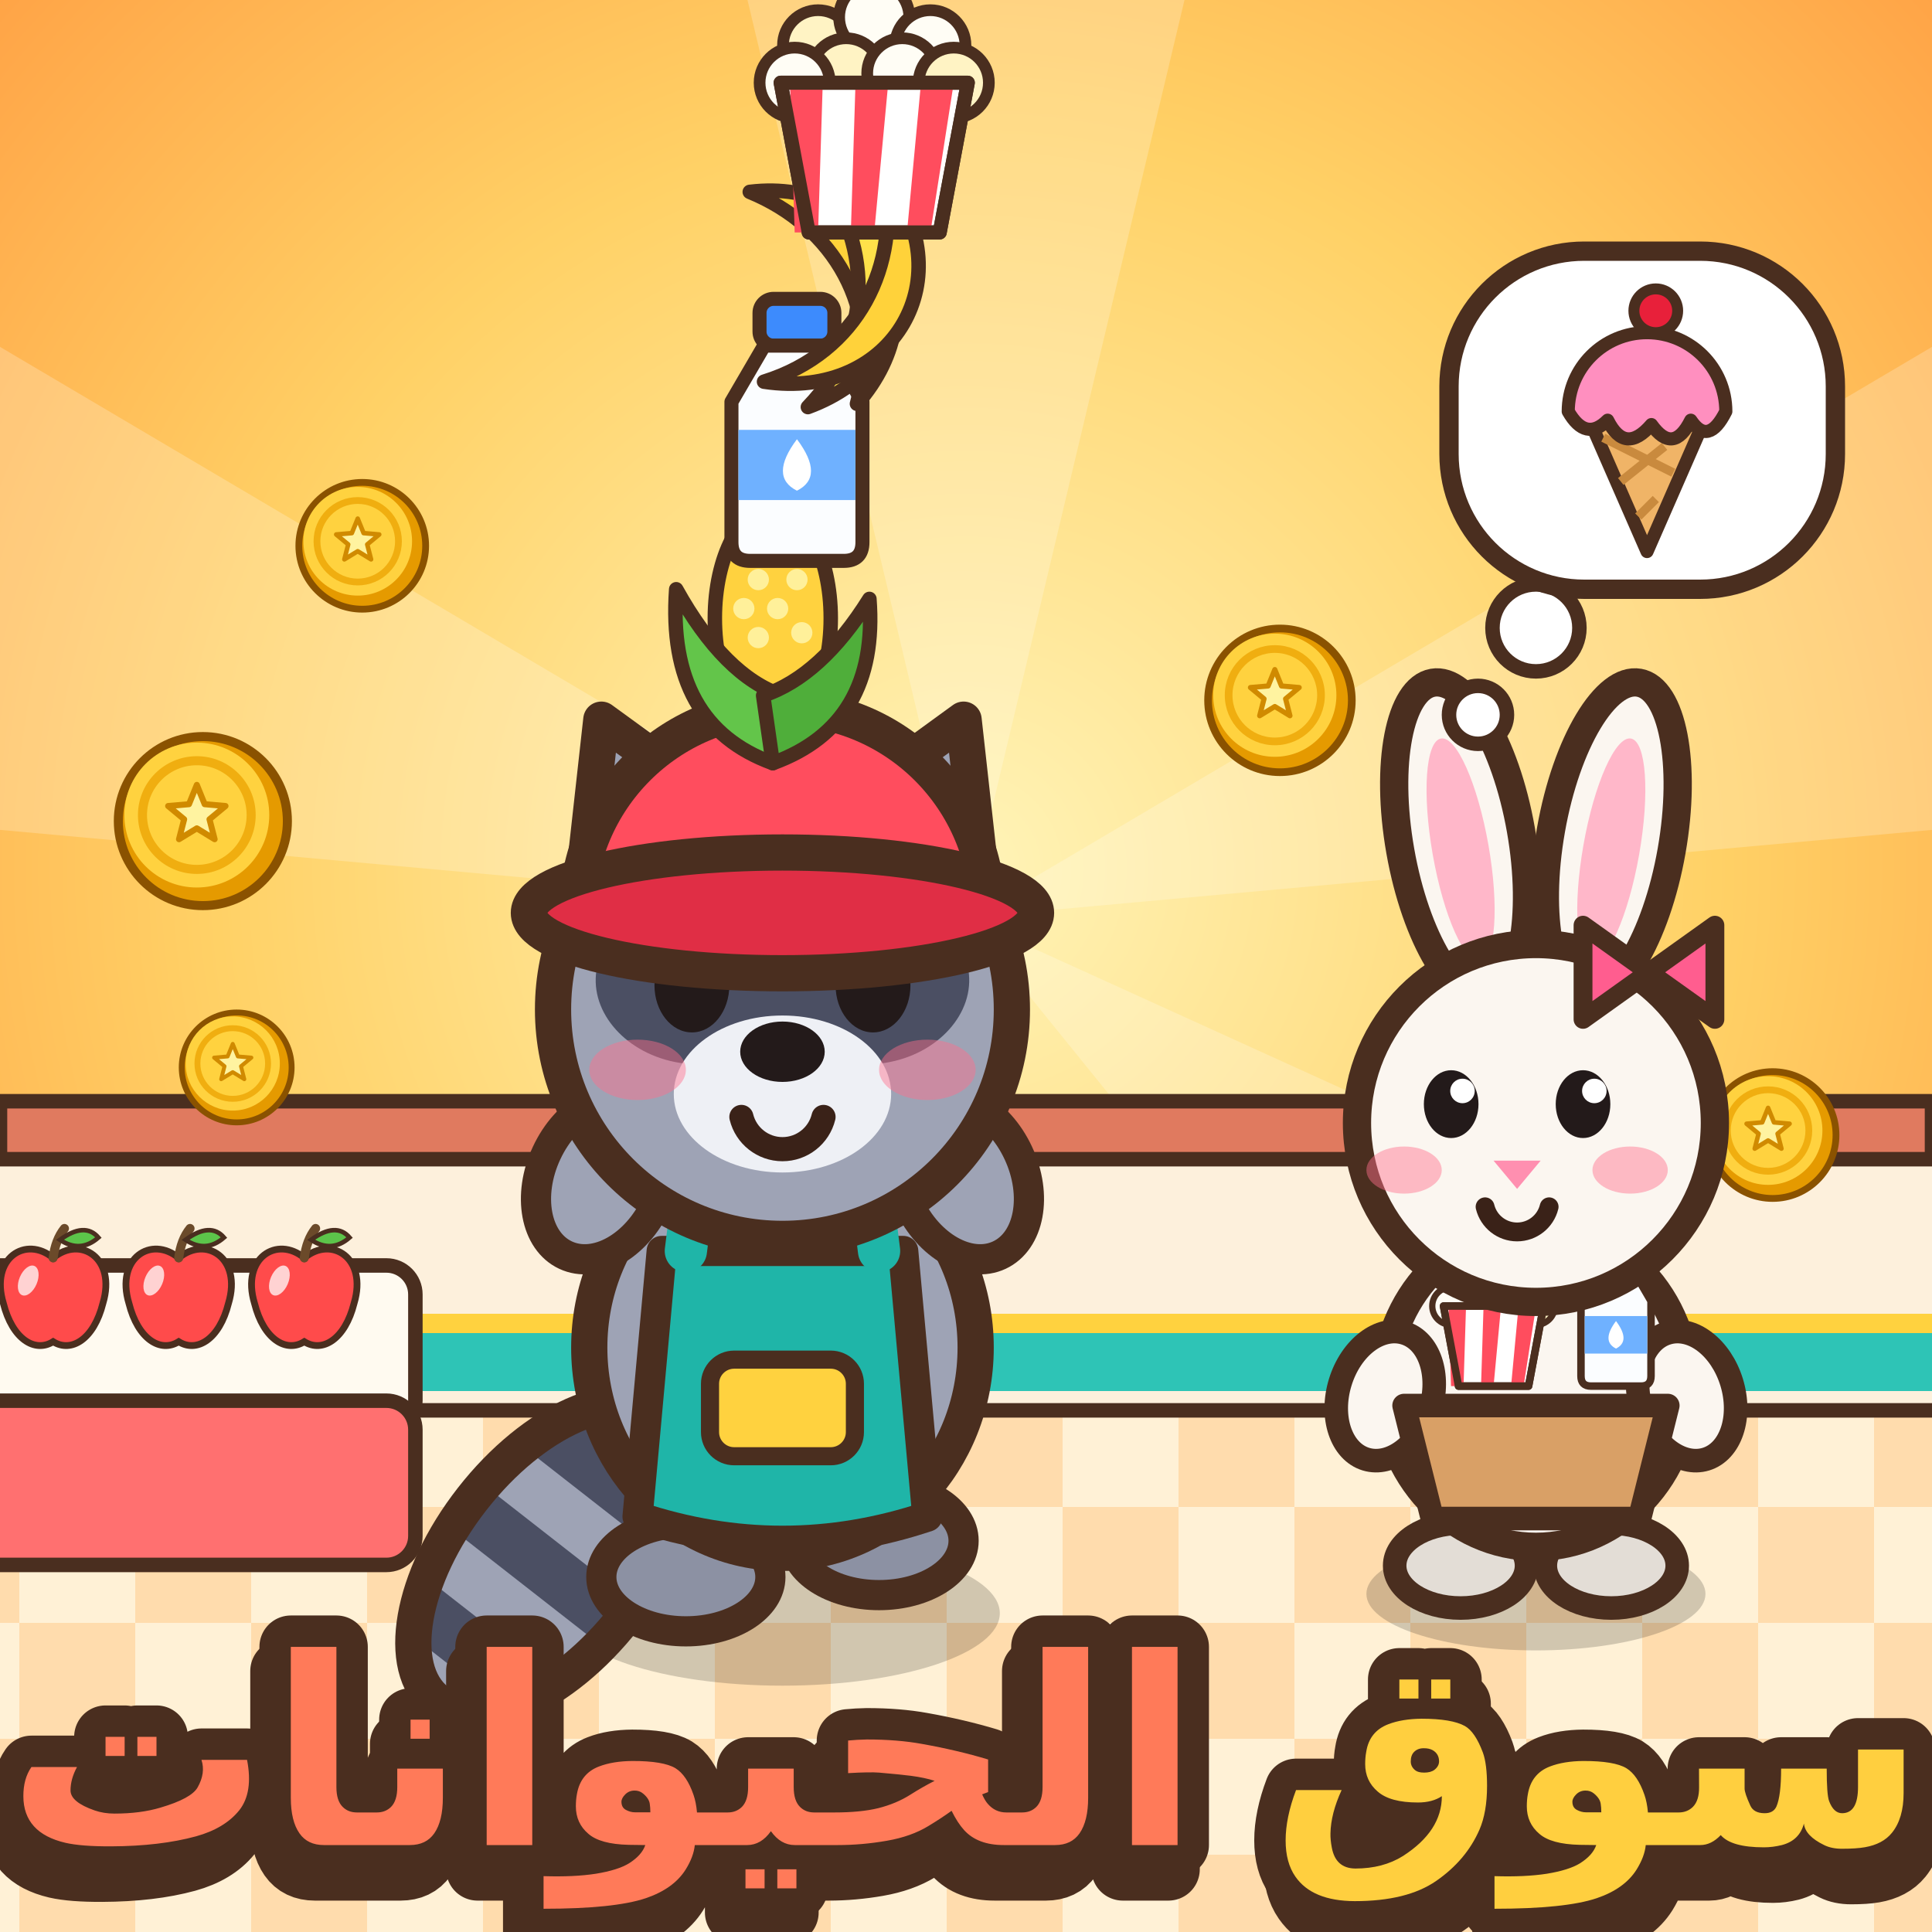
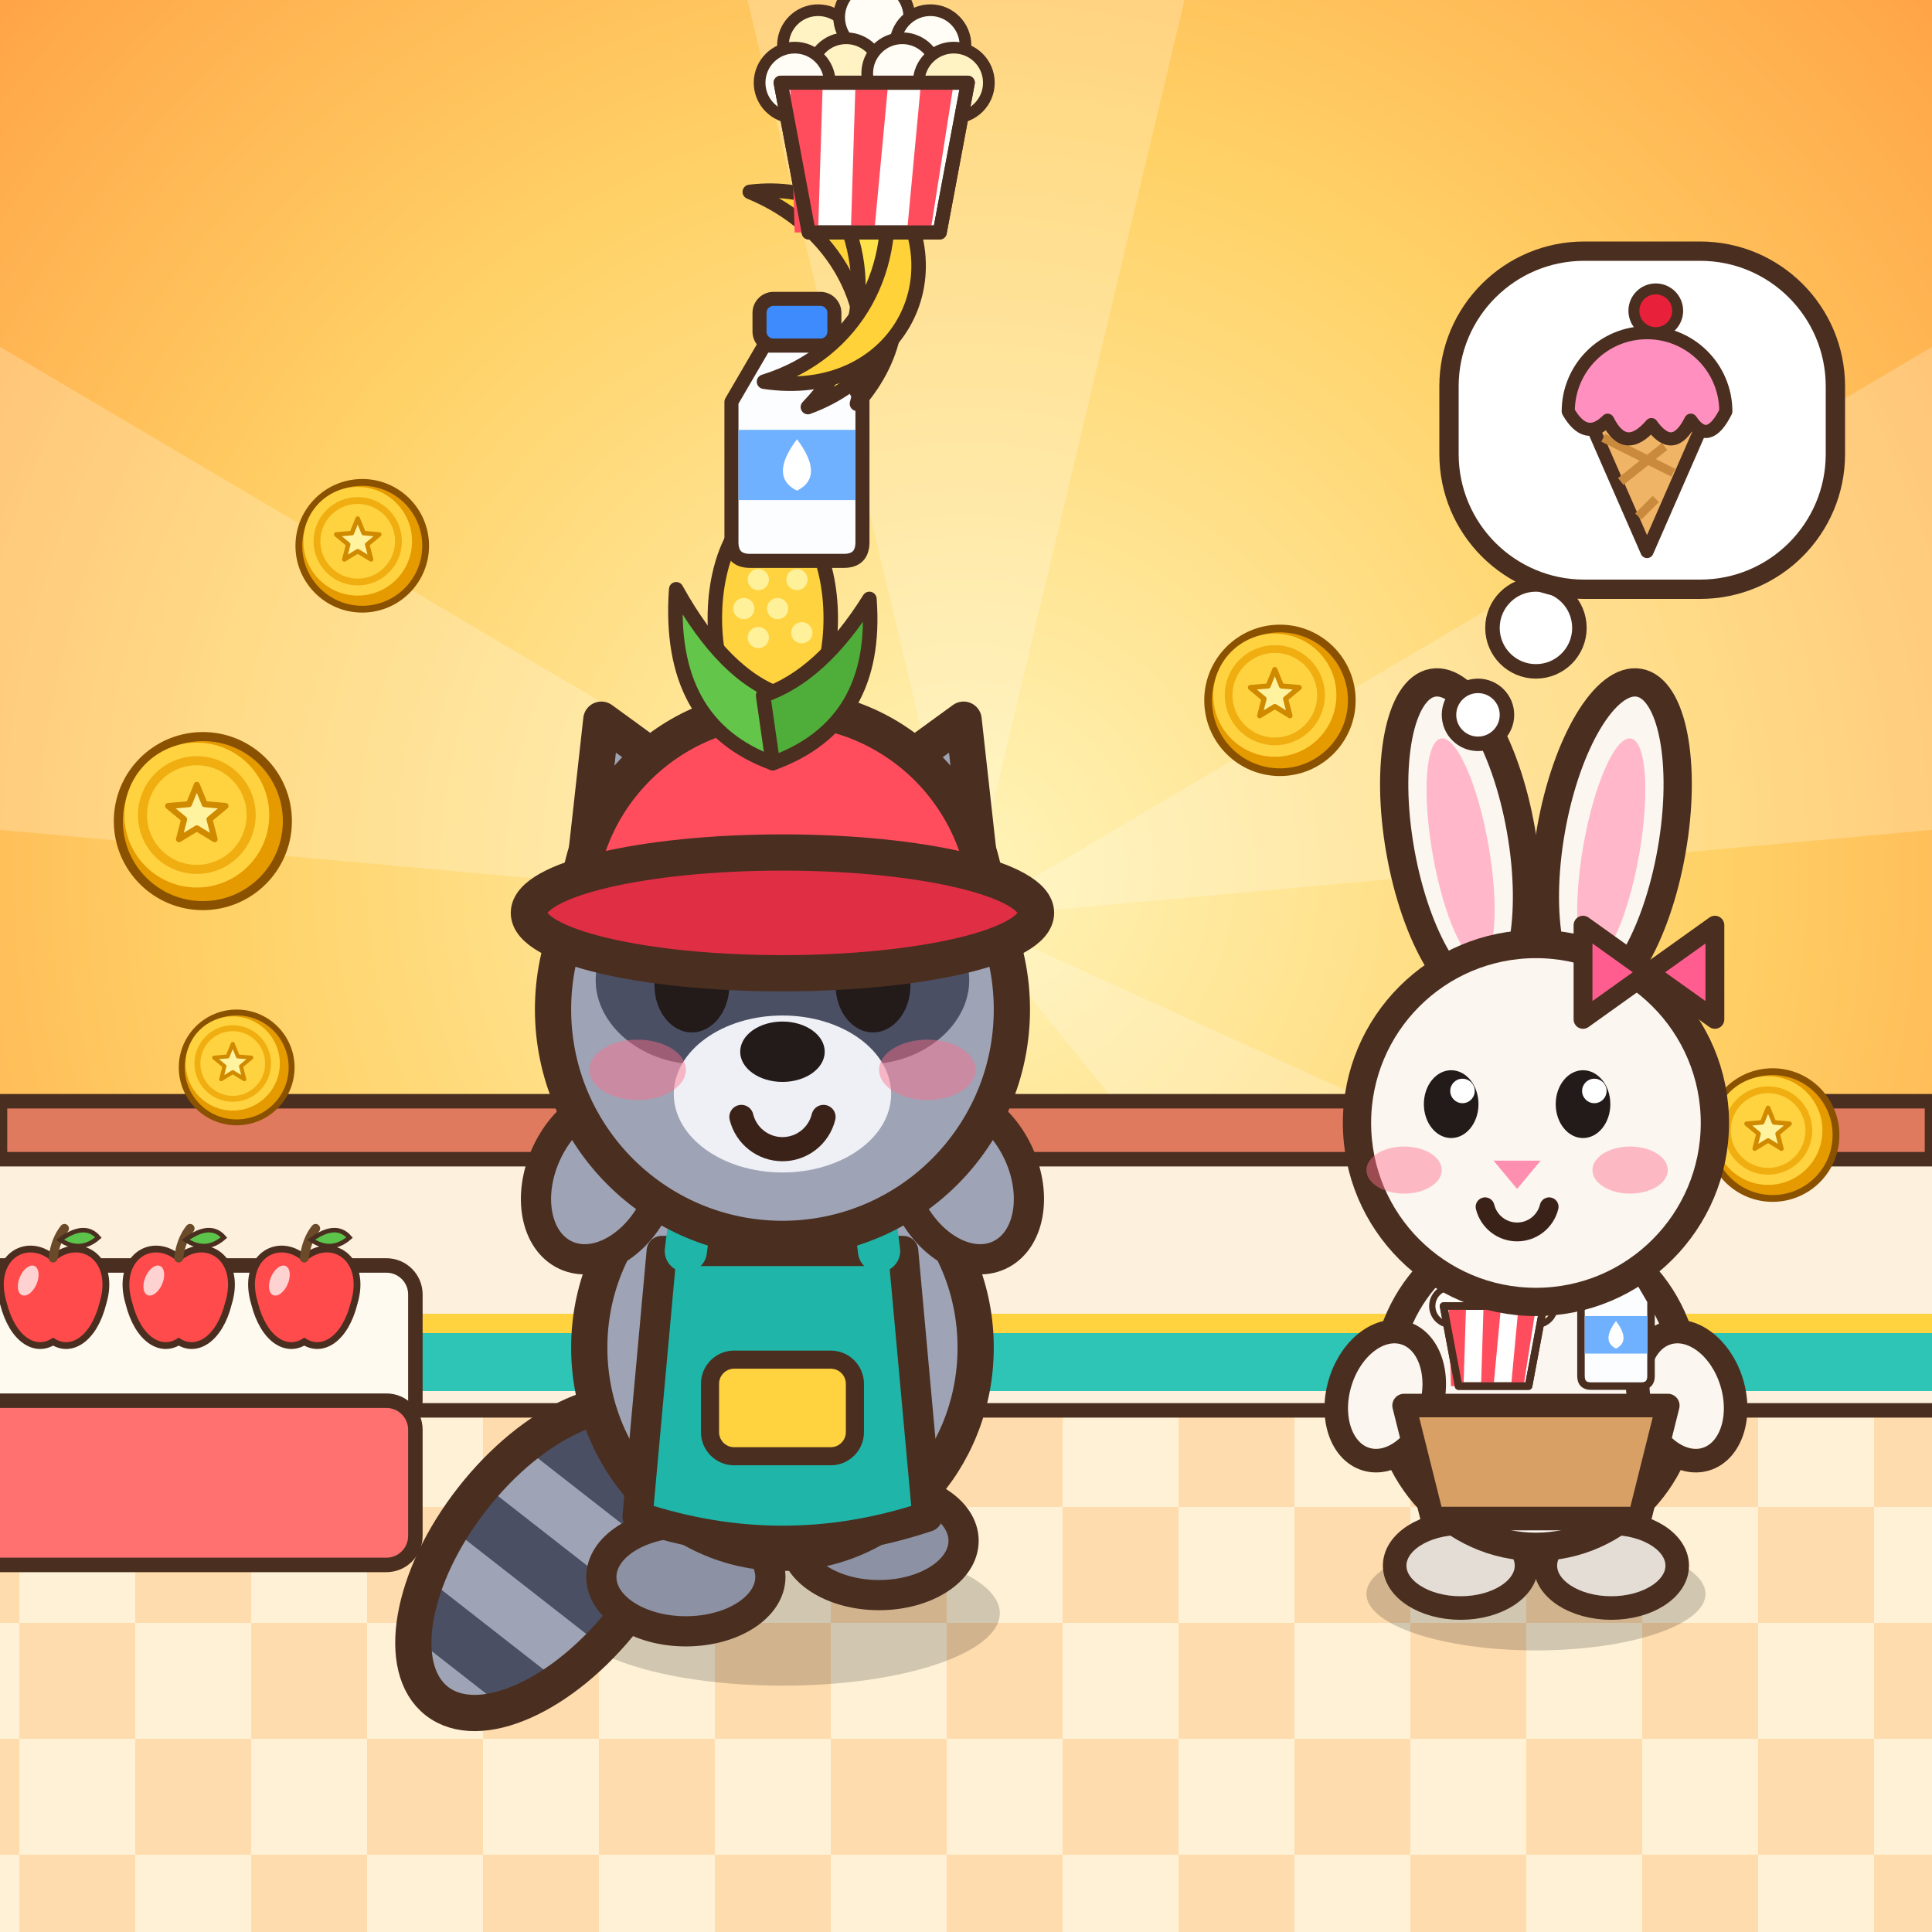
<svg xmlns="http://www.w3.org/2000/svg" viewBox="0 0 400 400" width="400" height="400">
  <defs>
    <radialGradient id="bg" cx="50%" cy="45%" r="70%">
      <stop offset="0" stop-color="#fff4b8" />
      <stop offset="0.55" stop-color="#ffd166" />
      <stop offset="1" stop-color="#ff9f43" />
    </radialGradient>
    <pattern id="chk" width="48" height="48" patternUnits="userSpaceOnUse" x="4">
      <rect width="48" height="48" fill="#fff1d6" />
      <rect width="24" height="24" fill="#ffdcad" />
      <rect x="24" y="24" width="24" height="24" fill="#ffdcad" />
    </pattern>
    <clipPath id="tailClip">
      <ellipse cx="-12" cy="0" rx="15" ry="8" />
    </clipPath>
    <symbol id="banana" viewBox="0 0 64 64">
      <g stroke="#4a2e1f" stroke-width="3" stroke-linejoin="round">
        <path transform="translate(30 38) rotate(-31.5)" d="M-2-25C22-14 20 16-6 24C9 10 9-10-2-25Z" fill="#ffd23a" />
        <path transform="translate(32 38) rotate(-3)" d="M-2-25C22-14 20 16-6 24C9 10 9-10-2-25Z" fill="#ffe14a" />
        <path transform="translate(34 38) rotate(25.7)" d="M-2-25C22-14 20 16-6 24C9 10 9-10-2-25Z" fill="#ffd23a" />
      </g>
    </symbol>
    <symbol id="corn" viewBox="0 0 64 64">
      <ellipse cx="32" cy="28" rx="12" ry="23" fill="#ffd23f" stroke="#4a2e1f" stroke-width="3" />
      <g fill="#fff09a">
        <circle cx="27" cy="14" r="2.2" />
        <circle cx="33" cy="14" r="2.2" />
        <circle cx="37" cy="20" r="2.2" />
        <circle cx="29" cy="20" r="2.2" />
        <circle cx="26" cy="26" r="2.2" />
        <circle cx="33" cy="26" r="2.2" />
        <circle cx="38" cy="31" r="2.2" />
        <circle cx="29" cy="32" r="2.2" />
      </g>
      <path d="M32 58Q10 50 12 22Q22 40 34 44Z" fill="#63c54a" stroke="#4a2e1f" stroke-width="3" stroke-linejoin="round" />
      <path d="M32 58Q54 50 52 24Q42 40 30 44Z" fill="#4fae3a" stroke="#4a2e1f" stroke-width="3" stroke-linejoin="round" />
    </symbol>
    <symbol id="egg" viewBox="0 0 64 64">
      <path d="M32 8C50 8 52 40 50 44C47 58 17 58 14 44C12 40 14 8 32 8Z" fill="#fff4e0" stroke="#4a2e1f" stroke-width="3" />
      <ellipse cx="25" cy="22" rx="4" ry="7" fill="#fff" transform="rotate(17 25 22)" />
    </symbol>
    <symbol id="milk" viewBox="0 0 64 64">
      <rect x="24" y="4" width="16" height="10" rx="3" fill="#3d8bfd" stroke="#4a2e1f" stroke-width="3" />
      <path d="M25 14H39L46 26V56Q46 60 42 60H22Q18 60 18 56V26Z" fill="#fbfdff" stroke="#4a2e1f" stroke-width="3" stroke-linejoin="round" />
      <rect x="19.5" y="32" width="25" height="15" fill="#6fb1ff" />
      <path d="M32 34Q38 42 32 45Q26 42 32 34Z" fill="#fff" />
    </symbol>
    <symbol id="apple" viewBox="0 0 64 64">
      <path d="M32 18C44 8 60 18 54 38C50 54 40 60 32 55C24 60 14 54 10 38C4 18 20 8 32 18Z" fill="#ff4b4b" stroke="#4a2e1f" stroke-width="3" />
      <path d="M32 18Q33 10 37 5" stroke="#6b4a2a" stroke-width="4" fill="none" stroke-linecap="round" />
      <path d="M35 10Q46 2 52 9Q44 16 35 10Z" fill="#5cc44a" stroke="#4a2e1f" stroke-width="2" />
      <ellipse cx="21" cy="28" rx="4" ry="7" fill="#fff" opacity="0.75" transform="rotate(23 21 28)" />
    </symbol>
    <symbol id="popcorn" viewBox="0 0 64 64">
      <g stroke="#4a2e1f" stroke-width="2.5" fill="#fffdf5">
        <circle cx="20" cy="20" r="7.5" fill="#fff3c4" />
        <circle cx="32" cy="14" r="7.5" />
        <circle cx="44" cy="20" r="7.5" />
        <circle cx="26" cy="26" r="7.5" fill="#fff3c4" />
        <circle cx="38" cy="26" r="7.5" />
        <circle cx="15" cy="28" r="7.5" />
        <circle cx="49" cy="28" r="7.5" fill="#fff3c4" />
      </g>
      <path d="M12 28H52L46 60H18Z" fill="#fff" stroke="#4a2e1f" stroke-width="3" stroke-linejoin="round" />
      <path d="M14 28H21L20 60H15ZM28 28H35L32 60H27ZM42 28H49L44 60H39Z" fill="#ff4d5e" />
      <path d="M12 28H52L46 60H18Z" fill="none" stroke="#4a2e1f" stroke-width="3" stroke-linejoin="round" />
    </symbol>
    <symbol id="ice" viewBox="0 0 64 64">
      <path d="M18 30H46L32 62Z" fill="#f0b467" stroke="#4a2e1f" stroke-width="3" stroke-linejoin="round" />
      <path d="M22 36L38 44M26 46L36 38M30 54L34 50" stroke="#c98a3e" stroke-width="2" />
      <path d="M14 30A18 18 0 0 1 50 30Q46 38 42 32Q38 40 33 33Q27 40 23 32Q18 37 14 30Z" fill="#ff8fbf" stroke="#4a2e1f" stroke-width="3" stroke-linejoin="round" />
      <circle cx="34" cy="7" r="5" fill="#e8203a" stroke="#4a2e1f" stroke-width="2.5" />
    </symbol>
    <symbol id="coin" viewBox="0 0 64 64">
      <circle cx="32" cy="32" r="28" fill="#e59a00" stroke="#8a5200" stroke-width="3" />
      <circle cx="30" cy="30" r="24" fill="#ffd23f" />
      <circle cx="30" cy="30" r="18" fill="none" stroke="#f0ae10" stroke-width="3" />
      <path d="M30 20L32.6 26.4L39.5 27L34.2 31.4L35.9 38L30 34.4L24.1 38L25.8 31.4L20.5 27L27.4 26.4Z" fill="#fff3a0" stroke="#d08a00" stroke-width="2" stroke-linejoin="round" />
    </symbol>
  </defs>
  <rect width="400" height="400" fill="url(#bg)" />
  <g fill="#ffffff" opacity="0.22">
    <path d="M200 190L150-20H250Z" />
    <path d="M200 190L420 60V170Z" />
    <path d="M200 190L420 290V400H370Z" />
    <path d="M200 190L-20 60V170Z" />
    <path d="M200 190L-20 290V400H30Z" />
  </g>
  <rect x="0" y="236" width="400" height="60" fill="#fdf0dc" />
  <rect x="0" y="276" width="400" height="12" fill="#2ec4b6" />
  <rect x="0" y="272" width="400" height="4" fill="#ffd23f" />
  <rect x="0" y="228" width="400" height="12" fill="#e07a5f" stroke="#4a2e1f" stroke-width="3" />
  <rect x="0" y="292" width="400" height="108" fill="url(#chk)" />
  <path d="M0 292H400" stroke="#4a2e1f" stroke-width="3" />
  <g stroke="#4a2e1f" stroke-width="3" stroke-linejoin="round">
    <rect x="-10" y="262" width="96" height="34" rx="6" fill="#fffaf0" />
    <rect x="-10" y="290" width="96" height="34" rx="6" fill="#ff7070" />
  </g>
  <use href="#apple" x="-4" y="252" width="30" height="30" />
  <use href="#apple" x="22" y="252" width="30" height="30" />
  <use href="#apple" x="48" y="252" width="30" height="30" />
  <use href="#coin" x="22" y="150" width="40" height="40" />
  <use href="#coin" x="60" y="98" width="30" height="30" />
  <use href="#coin" x="248" y="128" width="34" height="34" />
  <use href="#coin" x="352" y="220" width="30" height="30" />
  <use href="#coin" x="36" y="208" width="26" height="26" />
  <g transform="translate(318 330) scale(1.95)" stroke="#4a2e1f" stroke-linejoin="round" stroke-linecap="round">
    <ellipse cx="0" cy="0" rx="18" ry="6" fill="#000" opacity="0.18" stroke="none" />
    <ellipse cx="-8" cy="-3" rx="7" ry="4.5" fill="#e3ddd6" stroke-width="2.5" />
    <ellipse cx="8" cy="-3" rx="7" ry="4.5" fill="#e3ddd6" stroke-width="2.5" />
    <ellipse cx="0" cy="-22" rx="16" ry="17" fill="#fbf6f0" stroke-width="3" />
    <ellipse cx="-16" cy="-21" rx="5" ry="7" fill="#fbf6f0" stroke-width="2.5" transform="rotate(17 -16 -21)" />
    <ellipse cx="16" cy="-21" rx="5" ry="7" fill="#fbf6f0" stroke-width="2.5" transform="rotate(-17 16 -21)" />
    <use href="#popcorn" x="-13" y="-38" width="17" height="17" stroke="none" />
    <use href="#milk" x="0" y="-38" width="17" height="17" stroke="none" />
    <path d="M-14-20H14L11-8H-11Z" fill="#d9a066" stroke-width="2.5" />
    <g transform="translate(0 -50)">
      <ellipse cx="-8" cy="-30" rx="6.5" ry="17" fill="#fbf6f0" stroke-width="3" transform="rotate(-10 -8 -30)" />
      <ellipse cx="8" cy="-30" rx="6.5" ry="17" fill="#fbf6f0" stroke-width="3" transform="rotate(10 8 -30)" />
      <ellipse cx="-8" cy="-29" rx="3" ry="12" fill="#ffb7c9" stroke="none" transform="rotate(-10 -8 -29)" />
      <ellipse cx="8" cy="-29" rx="3" ry="12" fill="#ffb7c9" stroke="none" transform="rotate(10 8 -29)" />
      <circle cx="0" cy="0" r="19" fill="#fbf6f0" stroke-width="3" />
      <g stroke="none">
        <ellipse cx="-9" cy="-2" rx="2.9" ry="3.6" fill="#231a1a" />
        <ellipse cx="5" cy="-2" rx="2.9" ry="3.6" fill="#231a1a" />
        <circle cx="-7.8" cy="-3.4" r="1.3" fill="#fff" />
        <circle cx="6.2" cy="-3.4" r="1.3" fill="#fff" />
        <path d="M-4.5 4H0.5L-2 7Z" fill="#ff8fb0" />
        <ellipse cx="-14" cy="5" rx="4" ry="2.5" fill="#ff6e8c" opacity="0.45" />
        <ellipse cx="10" cy="5" rx="4" ry="2.5" fill="#ff6e8c" opacity="0.45" />
      </g>
      <path d="M-5.4 8.9A3.5 3.5 0 0 0 1.4 8.9" fill="none" stroke="#3a2218" stroke-width="2" />
      <path d="M12-16L5-21V-11ZM12-16L19-21V-11Z" fill="#ff5d8f" stroke-width="2" />
    </g>
  </g>
  <g stroke="#4a2e1f" stroke-width="4">
    <circle cx="306" cy="148" r="6" fill="#fff" stroke-width="3" />
    <circle cx="318" cy="130" r="9" fill="#fff" stroke-width="3" />
    <rect x="300" y="52" width="80" height="70" rx="28" fill="#fff" />
  </g>
  <use href="#ice" x="312" y="58" width="58" height="58" />
  <g transform="translate(162 334) scale(2.5)" stroke="#4a2e1f" stroke-linejoin="round" stroke-linecap="round">
    <ellipse cx="0" cy="0" rx="18" ry="6" fill="#000" opacity="0.18" stroke="none" />
    <g transform="translate(-12 -14) rotate(-52)">
      <ellipse cx="-12" cy="0" rx="15" ry="8" fill="#9ea3b5" stroke="none" />
      <g clip-path="url(#tailClip)" fill="#4b4f63" stroke="none">
        <rect x="-24" y="-9" width="4.5" height="18" />
        <rect x="-15" y="-9" width="4.5" height="18" />
        <rect x="-6" y="-9" width="4.5" height="18" />
      </g>
      <ellipse cx="-12" cy="0" rx="15" ry="8" fill="none" stroke-width="3" />
    </g>
    <ellipse cx="-8" cy="-3" rx="7" ry="4.5" fill="#8c91a3" stroke-width="2.5" />
    <ellipse cx="8" cy="-6" rx="7" ry="4.5" fill="#8c91a3" stroke-width="2.5" />
    <ellipse cx="0" cy="-22" rx="16" ry="17" fill="#9ea3b5" stroke-width="3" />
    <ellipse cx="0" cy="-18" rx="10" ry="10" fill="#eef0f5" stroke="none" />
    <path d="M-10-30H10L12-8Q0-4-12-8Z" fill="#1fb5a8" stroke-width="2.5" />
    <path d="M-8-30L-7-38M8-30L7-38" stroke="#1fb5a8" stroke-width="3.5" />
    <rect x="-6" y="-21" width="12" height="8" rx="2" fill="#ffd23f" stroke-width="1.5" />
    <ellipse cx="-15" cy="-36" rx="5" ry="7" fill="#9ea3b5" stroke-width="2.5" transform="rotate(25 -15 -36)" />
    <ellipse cx="15" cy="-36" rx="5" ry="7" fill="#9ea3b5" stroke-width="2.5" transform="rotate(-25 15 -36)" />
    <g transform="translate(0 -50)">
      <path d="M-17-6L-15-24L-4-16Z" fill="#9ea3b5" stroke-width="3" />
      <path d="M17-6L15-24L4-16Z" fill="#9ea3b5" stroke-width="3" />
      <path d="M-14-10L-13-19L-8-15Z M14-10L13-19L8-15Z" fill="#4b4f63" stroke="none" />
      <circle cx="0" cy="0" r="19" fill="#9ea3b5" stroke-width="3" />
      <g stroke="none">
        <ellipse cx="-7.5" cy="-2" rx="8" ry="6.5" fill="#4b4f63" transform="rotate(9 -7.5 -2)" />
        <ellipse cx="7.5" cy="-2" rx="8" ry="6.5" fill="#4b4f63" transform="rotate(-9 7.5 -2)" />
        <ellipse cx="-7.5" cy="-2" rx="3.1" ry="3.9" fill="#231a1a" />
        <ellipse cx="7.5" cy="-2" rx="3.1" ry="3.9" fill="#231a1a" />
        <circle cx="-6.2" cy="-3.6" r="1.5" fill="#fff" />
        <circle cx="8.8" cy="-3.6" r="1.5" fill="#fff" />
        <ellipse cx="0" cy="7" rx="9" ry="6.5" fill="#eef0f5" />
        <ellipse cx="0" cy="3.5" rx="3.5" ry="2.5" fill="#231a1a" />
        <ellipse cx="-12" cy="5" rx="4" ry="2.5" fill="#ff6e8c" opacity="0.45" />
        <ellipse cx="12" cy="5" rx="4" ry="2.5" fill="#ff6e8c" opacity="0.45" />
      </g>
      <path d="M-13-10Q-7-13-2-9M13-10Q7-13 2-9" fill="none" stroke="#fff" stroke-width="3" />
      <path d="M3.4 8.9A3.5 3.5 0 0 1-3.4 8.9" fill="none" stroke="#3a2218" stroke-width="2" />
      <path d="M-17-8A17 17 0 0 1 17-8Z" fill="#ff4d5e" stroke-width="3" />
      <ellipse cx="0" cy="-8" rx="21" ry="5" fill="#e02e45" stroke-width="3" />
      <circle cx="0" cy="-25" r="3" fill="#ffd23f" stroke-width="2" />
    </g>
  </g>
  <use href="#corn" x="128" y="100" width="64" height="64" />
  <use href="#milk" x="134" y="58" width="62" height="62" />
  <use href="#banana" x="140" y="22" width="64" height="64" />
  <use href="#popcorn" x="150" y="-10" width="62" height="62" />
-   <g font-family="'Segoe UI', Tahoma, Arial, sans-serif" font-weight="bold" text-anchor="middle" stroke="#4a2e1f" stroke-linejoin="round" paint-order="stroke" font-size="54" direction="rtl">
-     <text x="200" y="382" stroke-width="13" fill="#4a2e1f" transform="translate(0 5)">سوق الحيوانات</text>
-     <text x="200" y="382" stroke-width="13">
-       <tspan fill="#ffcf3f">سوق</tspan>
-       <tspan fill="#ff7a59">الحيوانات</tspan>
-     </text>
-   </g>
</svg>
